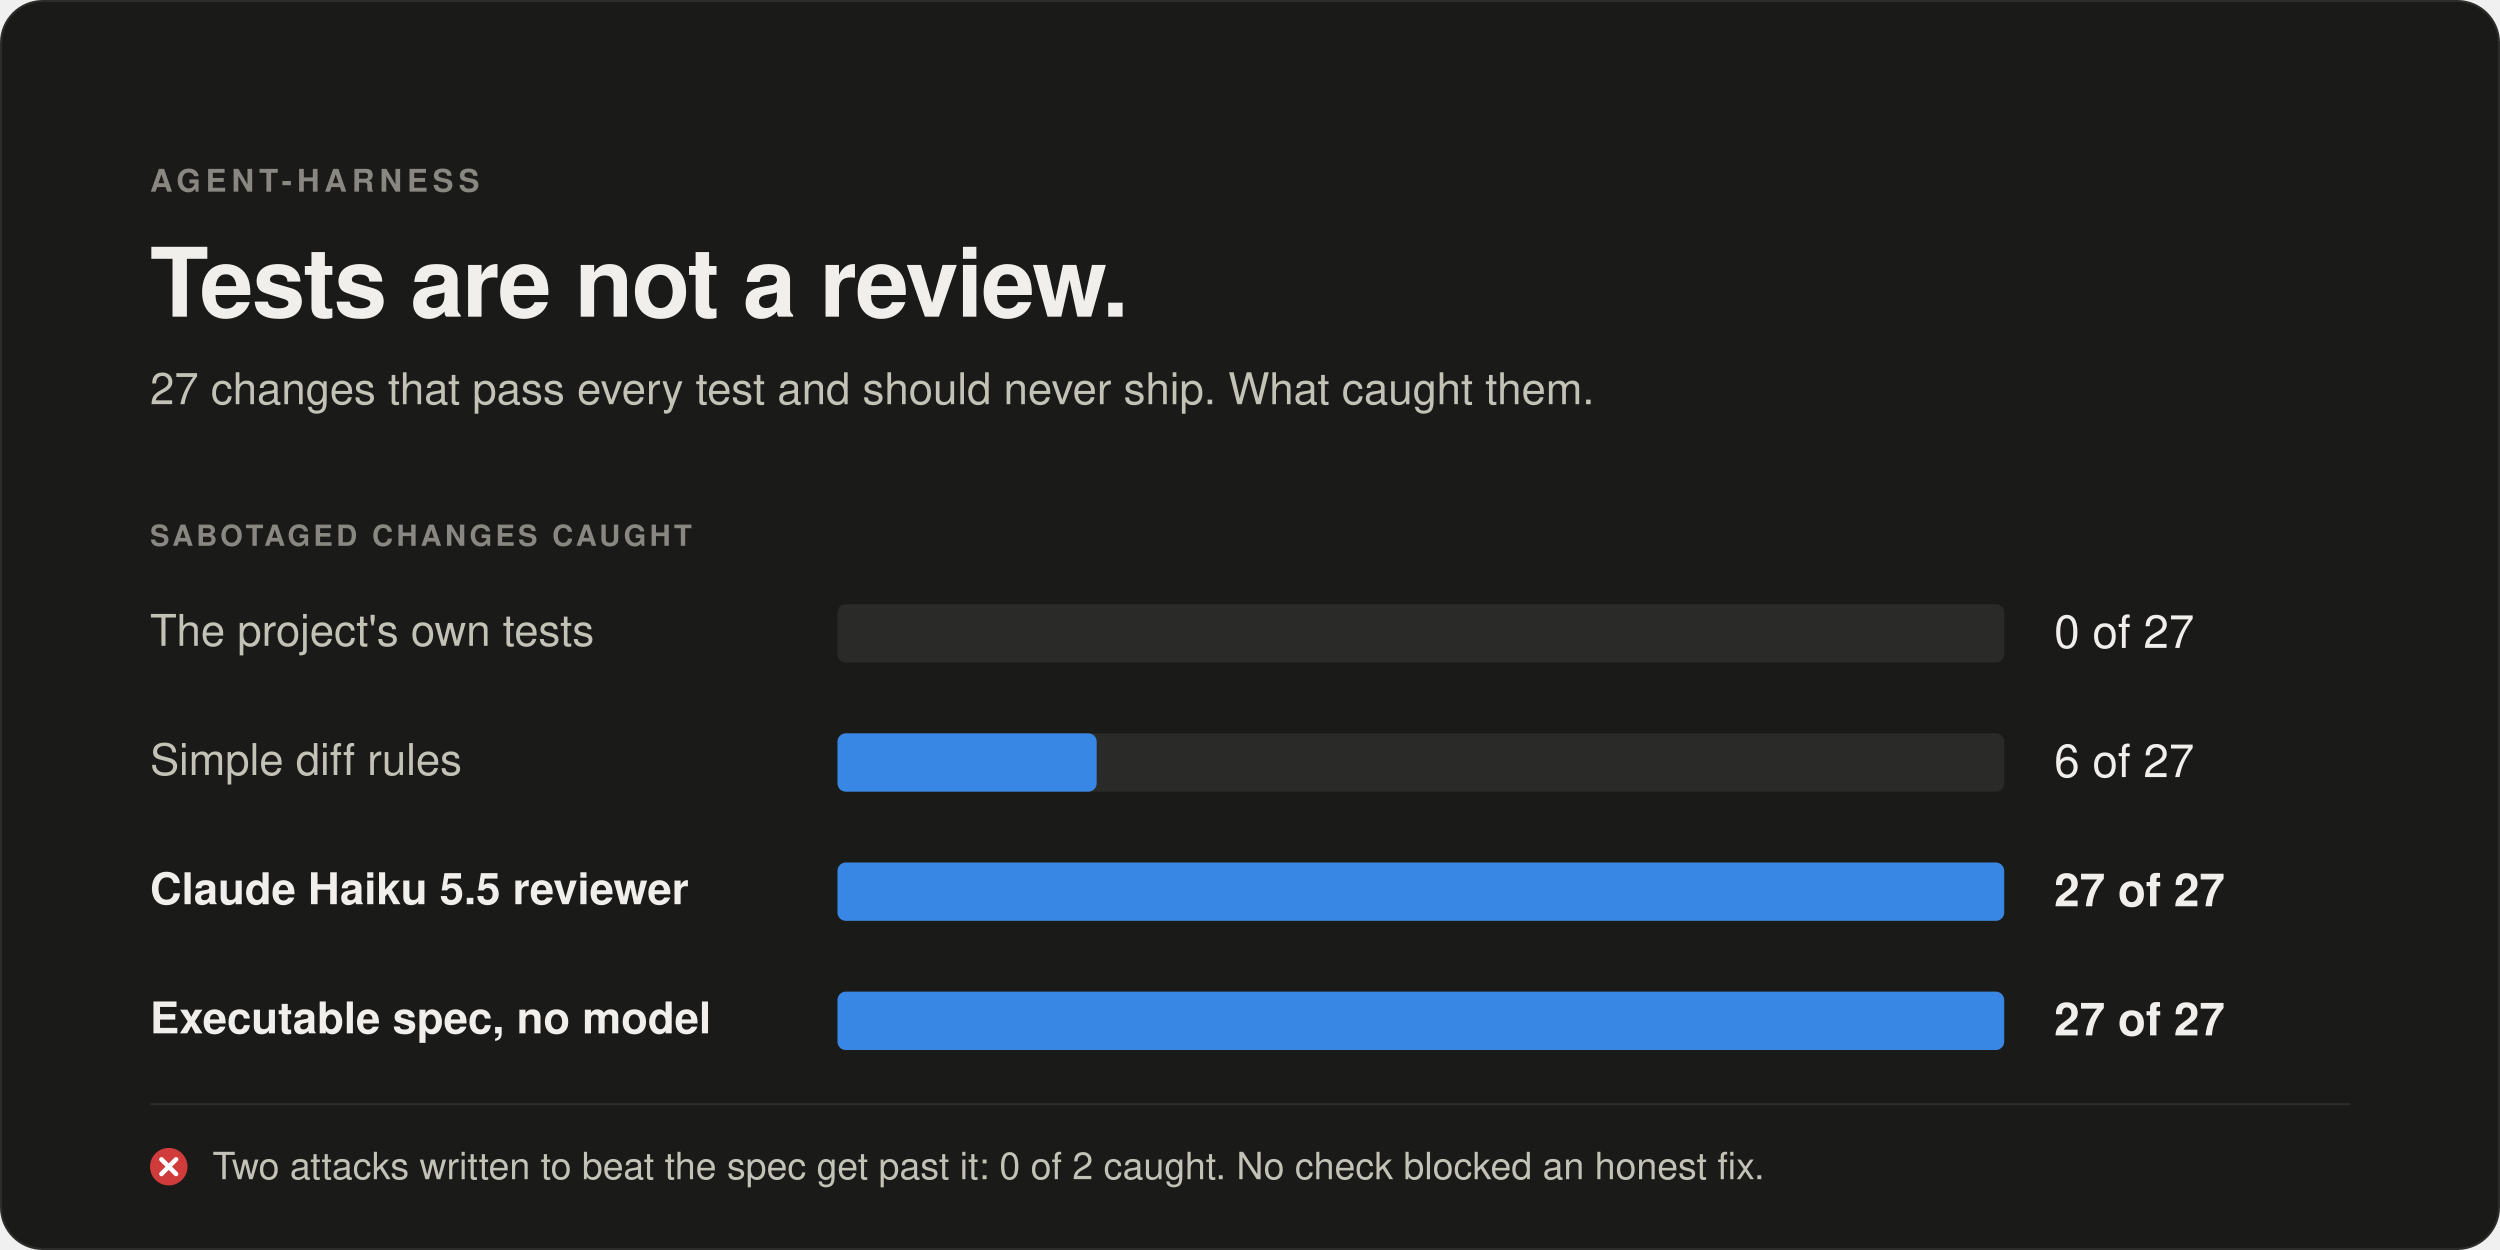
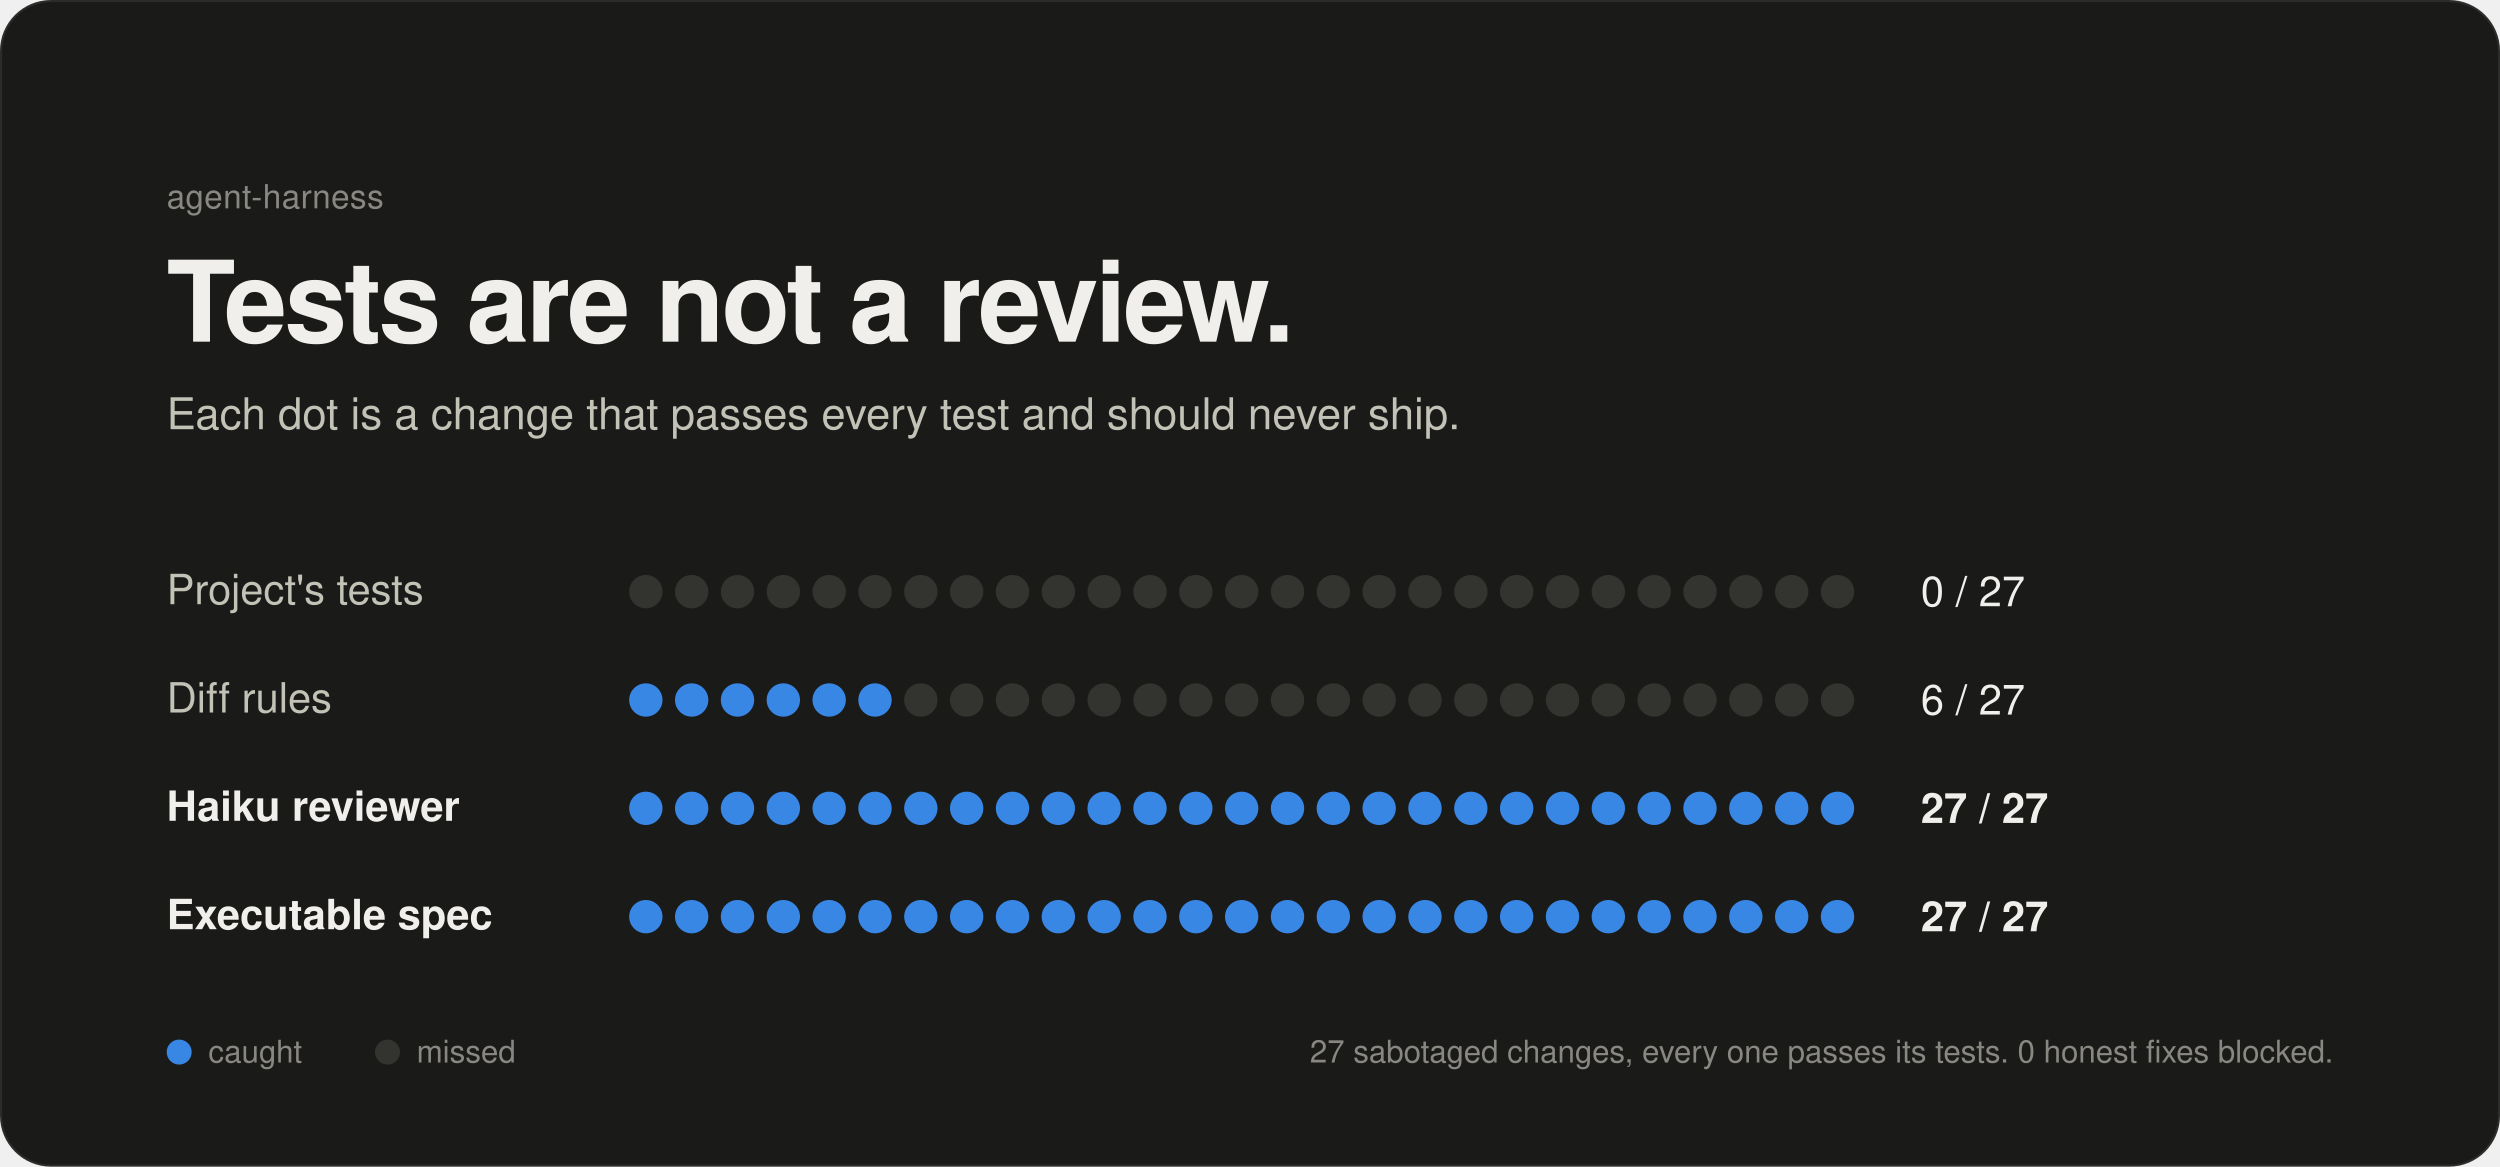
- <svg xmlns="http://www.w3.org/2000/svg" viewBox="0 0 1200 600" width="1200" height="600" role="img" aria-label="Tests caught 0 of 27 sabotaged changes; a model reviewer and an executable spec each caught 27 of 27. Two attacks built to beat the spec got past it.">
-   <rect x="0.5" y="0.5" width="1199" height="599" rx="20" fill="#1a1a19" stroke="#2c2c2a" />
-   <text x="72" y="92" font-family="system-ui, -apple-system, 'Segoe UI', Helvetica, Arial, sans-serif" font-size="15" font-weight="600" fill="#898781" text-anchor="start" letter-spacing="2.4">AGENT-HARNESS</text>
-   <text x="72" y="152" font-family="system-ui, -apple-system, 'Segoe UI', Helvetica, Arial, sans-serif" font-size="46" font-weight="680" fill="#f0efec" text-anchor="start" letter-spacing="-0.8">Tests are not a review.</text>
-   <text x="72" y="194" font-family="system-ui, -apple-system, 'Segoe UI', Helvetica, Arial, sans-serif" font-size="21" font-weight="400" fill="#c3c2b7" text-anchor="start">27 changes that pass every test and should never ship. What caught them.</text>
-   <text x="72" y="262" font-family="system-ui, -apple-system, 'Segoe UI', Helvetica, Arial, sans-serif" font-size="14" font-weight="600" fill="#898781" text-anchor="start" letter-spacing="1.6">SABOTAGED CHANGES CAUGHT</text>
-   <text x="72" y="310" font-family="system-ui, -apple-system, 'Segoe UI', Helvetica, Arial, sans-serif" font-size="21" font-weight="400" fill="#c3c2b7" text-anchor="start">The project's own tests</text>
-   <rect x="402" y="290" width="560" height="28" rx="4" fill="#2a2a28" />
-   <text x="986" y="311" font-family="system-ui, -apple-system, 'Segoe UI', Helvetica, Arial, sans-serif" font-size="22" font-weight="500" fill="#f0efec" text-anchor="start">0 of 27</text>
-   <text x="72" y="372" font-family="system-ui, -apple-system, 'Segoe UI', Helvetica, Arial, sans-serif" font-size="21" font-weight="400" fill="#c3c2b7" text-anchor="start">Simple diff rules</text>
-   <rect x="402" y="352" width="560" height="28" rx="4" fill="#2a2a28" />
-   <rect x="402" y="352" width="124.4" height="28" rx="4" fill="#3987e5" />
-   <text x="986" y="373" font-family="system-ui, -apple-system, 'Segoe UI', Helvetica, Arial, sans-serif" font-size="22" font-weight="500" fill="#f0efec" text-anchor="start">6 of 27</text>
-   <text x="72" y="434" font-family="system-ui, -apple-system, 'Segoe UI', Helvetica, Arial, sans-serif" font-size="21" font-weight="600" fill="#f0efec" text-anchor="start">Claude Haiku 5.5 reviewer</text>
-   <rect x="402" y="414" width="560" height="28" rx="4" fill="#2a2a28" />
-   <rect x="402" y="414" width="560.0" height="28" rx="4" fill="#3987e5" />
-   <text x="986" y="435" font-family="system-ui, -apple-system, 'Segoe UI', Helvetica, Arial, sans-serif" font-size="22" font-weight="650" fill="#f0efec" text-anchor="start">27 of 27</text>
-   <text x="72" y="496" font-family="system-ui, -apple-system, 'Segoe UI', Helvetica, Arial, sans-serif" font-size="21" font-weight="600" fill="#f0efec" text-anchor="start">Executable spec, no model</text>
-   <rect x="402" y="476" width="560" height="28" rx="4" fill="#2a2a28" />
-   <rect x="402" y="476" width="560.0" height="28" rx="4" fill="#3987e5" />
-   <text x="986" y="497" font-family="system-ui, -apple-system, 'Segoe UI', Helvetica, Arial, sans-serif" font-size="22" font-weight="650" fill="#f0efec" text-anchor="start">27 of 27</text>
-   <line x1="72" y1="530" x2="1128" y2="530" stroke="#2c2c2a" />
-   <circle cx="81" cy="560" r="9" fill="#d03b3b" />
-   <path d="M77.5 556.5 l7 7 M84.5 556.5 l-7 7" stroke="#ffffff" stroke-width="2.2" stroke-linecap="round" />
-   <text x="102" y="566" font-family="system-ui, -apple-system, 'Segoe UI', Helvetica, Arial, sans-serif" font-size="18" font-weight="400" fill="#c3c2b7" text-anchor="start">Two attacks written to beat the spec get past it: 0 of 2 caught. No check blocked an honest fix.</text>
+ <svg xmlns="http://www.w3.org/2000/svg" viewBox="0 0 1200 560" width="1200" height="560" role="img" aria-label="Tests caught 0 of 27 sabotaged changes, diff rules 6, a Haiku reviewer 27, and an executable spec 27.">
+   <rect x="0.5" y="0.5" width="1199" height="559" rx="24" fill="#1a1a19" stroke="#2c2c2a" />
+   <text x="80" y="100" font-family="system-ui, -apple-system, 'Segoe UI', Helvetica, Arial, sans-serif" font-size="16" font-weight="500" fill="#898781" text-anchor="start" letter-spacing="0.2">agent-harness</text>
+   <text x="80" y="164" font-family="system-ui, -apple-system, 'Segoe UI', Helvetica, Arial, sans-serif" font-size="54" font-weight="700" fill="#f0efec" text-anchor="start" letter-spacing="-1.4">Tests are not a review.</text>
+   <text x="80" y="206" font-family="system-ui, -apple-system, 'Segoe UI', Helvetica, Arial, sans-serif" font-size="21" font-weight="400" fill="#c3c2b7" text-anchor="start">Each dot is a change that passes every test and should never ship.</text>
+   <text x="80" y="290" font-family="system-ui, -apple-system, 'Segoe UI', Helvetica, Arial, sans-serif" font-size="20" font-weight="400" fill="#c3c2b7" text-anchor="start">Project's tests</text>
+   <circle cx="310" cy="284" r="8" fill="#33332f" />
+   <circle cx="332" cy="284" r="8" fill="#33332f" />
+   <circle cx="354" cy="284" r="8" fill="#33332f" />
+   <circle cx="376" cy="284" r="8" fill="#33332f" />
+   <circle cx="398" cy="284" r="8" fill="#33332f" />
+   <circle cx="420" cy="284" r="8" fill="#33332f" />
+   <circle cx="442" cy="284" r="8" fill="#33332f" />
+   <circle cx="464" cy="284" r="8" fill="#33332f" />
+   <circle cx="486" cy="284" r="8" fill="#33332f" />
+   <circle cx="508" cy="284" r="8" fill="#33332f" />
+   <circle cx="530" cy="284" r="8" fill="#33332f" />
+   <circle cx="552" cy="284" r="8" fill="#33332f" />
+   <circle cx="574" cy="284" r="8" fill="#33332f" />
+   <circle cx="596" cy="284" r="8" fill="#33332f" />
+   <circle cx="618" cy="284" r="8" fill="#33332f" />
+   <circle cx="640" cy="284" r="8" fill="#33332f" />
+   <circle cx="662" cy="284" r="8" fill="#33332f" />
+   <circle cx="684" cy="284" r="8" fill="#33332f" />
+   <circle cx="706" cy="284" r="8" fill="#33332f" />
+   <circle cx="728" cy="284" r="8" fill="#33332f" />
+   <circle cx="750" cy="284" r="8" fill="#33332f" />
+   <circle cx="772" cy="284" r="8" fill="#33332f" />
+   <circle cx="794" cy="284" r="8" fill="#33332f" />
+   <circle cx="816" cy="284" r="8" fill="#33332f" />
+   <circle cx="838" cy="284" r="8" fill="#33332f" />
+   <circle cx="860" cy="284" r="8" fill="#33332f" />
+   <circle cx="882" cy="284" r="8" fill="#33332f" />
+   <text x="922" y="291" font-family="system-ui, -apple-system, 'Segoe UI', Helvetica, Arial, sans-serif" font-size="20" font-weight="500" fill="#f0efec" text-anchor="start">0 / 27</text>
+   <text x="80" y="342" font-family="system-ui, -apple-system, 'Segoe UI', Helvetica, Arial, sans-serif" font-size="20" font-weight="400" fill="#c3c2b7" text-anchor="start">Diff rules</text>
+   <circle cx="310" cy="336" r="8" fill="#3987e5" />
+   <circle cx="332" cy="336" r="8" fill="#3987e5" />
+   <circle cx="354" cy="336" r="8" fill="#3987e5" />
+   <circle cx="376" cy="336" r="8" fill="#3987e5" />
+   <circle cx="398" cy="336" r="8" fill="#3987e5" />
+   <circle cx="420" cy="336" r="8" fill="#3987e5" />
+   <circle cx="442" cy="336" r="8" fill="#33332f" />
+   <circle cx="464" cy="336" r="8" fill="#33332f" />
+   <circle cx="486" cy="336" r="8" fill="#33332f" />
+   <circle cx="508" cy="336" r="8" fill="#33332f" />
+   <circle cx="530" cy="336" r="8" fill="#33332f" />
+   <circle cx="552" cy="336" r="8" fill="#33332f" />
+   <circle cx="574" cy="336" r="8" fill="#33332f" />
+   <circle cx="596" cy="336" r="8" fill="#33332f" />
+   <circle cx="618" cy="336" r="8" fill="#33332f" />
+   <circle cx="640" cy="336" r="8" fill="#33332f" />
+   <circle cx="662" cy="336" r="8" fill="#33332f" />
+   <circle cx="684" cy="336" r="8" fill="#33332f" />
+   <circle cx="706" cy="336" r="8" fill="#33332f" />
+   <circle cx="728" cy="336" r="8" fill="#33332f" />
+   <circle cx="750" cy="336" r="8" fill="#33332f" />
+   <circle cx="772" cy="336" r="8" fill="#33332f" />
+   <circle cx="794" cy="336" r="8" fill="#33332f" />
+   <circle cx="816" cy="336" r="8" fill="#33332f" />
+   <circle cx="838" cy="336" r="8" fill="#33332f" />
+   <circle cx="860" cy="336" r="8" fill="#33332f" />
+   <circle cx="882" cy="336" r="8" fill="#33332f" />
+   <text x="922" y="343" font-family="system-ui, -apple-system, 'Segoe UI', Helvetica, Arial, sans-serif" font-size="20" font-weight="500" fill="#f0efec" text-anchor="start">6 / 27</text>
+   <text x="80" y="394" font-family="system-ui, -apple-system, 'Segoe UI', Helvetica, Arial, sans-serif" font-size="20" font-weight="600" fill="#f0efec" text-anchor="start">Haiku reviewer</text>
+   <circle cx="310" cy="388" r="8" fill="#3987e5" />
+   <circle cx="332" cy="388" r="8" fill="#3987e5" />
+   <circle cx="354" cy="388" r="8" fill="#3987e5" />
+   <circle cx="376" cy="388" r="8" fill="#3987e5" />
+   <circle cx="398" cy="388" r="8" fill="#3987e5" />
+   <circle cx="420" cy="388" r="8" fill="#3987e5" />
+   <circle cx="442" cy="388" r="8" fill="#3987e5" />
+   <circle cx="464" cy="388" r="8" fill="#3987e5" />
+   <circle cx="486" cy="388" r="8" fill="#3987e5" />
+   <circle cx="508" cy="388" r="8" fill="#3987e5" />
+   <circle cx="530" cy="388" r="8" fill="#3987e5" />
+   <circle cx="552" cy="388" r="8" fill="#3987e5" />
+   <circle cx="574" cy="388" r="8" fill="#3987e5" />
+   <circle cx="596" cy="388" r="8" fill="#3987e5" />
+   <circle cx="618" cy="388" r="8" fill="#3987e5" />
+   <circle cx="640" cy="388" r="8" fill="#3987e5" />
+   <circle cx="662" cy="388" r="8" fill="#3987e5" />
+   <circle cx="684" cy="388" r="8" fill="#3987e5" />
+   <circle cx="706" cy="388" r="8" fill="#3987e5" />
+   <circle cx="728" cy="388" r="8" fill="#3987e5" />
+   <circle cx="750" cy="388" r="8" fill="#3987e5" />
+   <circle cx="772" cy="388" r="8" fill="#3987e5" />
+   <circle cx="794" cy="388" r="8" fill="#3987e5" />
+   <circle cx="816" cy="388" r="8" fill="#3987e5" />
+   <circle cx="838" cy="388" r="8" fill="#3987e5" />
+   <circle cx="860" cy="388" r="8" fill="#3987e5" />
+   <circle cx="882" cy="388" r="8" fill="#3987e5" />
+   <text x="922" y="395" font-family="system-ui, -apple-system, 'Segoe UI', Helvetica, Arial, sans-serif" font-size="20" font-weight="700" fill="#f0efec" text-anchor="start">27 / 27</text>
+   <text x="80" y="446" font-family="system-ui, -apple-system, 'Segoe UI', Helvetica, Arial, sans-serif" font-size="20" font-weight="600" fill="#f0efec" text-anchor="start">Executable spec</text>
+   <circle cx="310" cy="440" r="8" fill="#3987e5" />
+   <circle cx="332" cy="440" r="8" fill="#3987e5" />
+   <circle cx="354" cy="440" r="8" fill="#3987e5" />
+   <circle cx="376" cy="440" r="8" fill="#3987e5" />
+   <circle cx="398" cy="440" r="8" fill="#3987e5" />
+   <circle cx="420" cy="440" r="8" fill="#3987e5" />
+   <circle cx="442" cy="440" r="8" fill="#3987e5" />
+   <circle cx="464" cy="440" r="8" fill="#3987e5" />
+   <circle cx="486" cy="440" r="8" fill="#3987e5" />
+   <circle cx="508" cy="440" r="8" fill="#3987e5" />
+   <circle cx="530" cy="440" r="8" fill="#3987e5" />
+   <circle cx="552" cy="440" r="8" fill="#3987e5" />
+   <circle cx="574" cy="440" r="8" fill="#3987e5" />
+   <circle cx="596" cy="440" r="8" fill="#3987e5" />
+   <circle cx="618" cy="440" r="8" fill="#3987e5" />
+   <circle cx="640" cy="440" r="8" fill="#3987e5" />
+   <circle cx="662" cy="440" r="8" fill="#3987e5" />
+   <circle cx="684" cy="440" r="8" fill="#3987e5" />
+   <circle cx="706" cy="440" r="8" fill="#3987e5" />
+   <circle cx="728" cy="440" r="8" fill="#3987e5" />
+   <circle cx="750" cy="440" r="8" fill="#3987e5" />
+   <circle cx="772" cy="440" r="8" fill="#3987e5" />
+   <circle cx="794" cy="440" r="8" fill="#3987e5" />
+   <circle cx="816" cy="440" r="8" fill="#3987e5" />
+   <circle cx="838" cy="440" r="8" fill="#3987e5" />
+   <circle cx="860" cy="440" r="8" fill="#3987e5" />
+   <circle cx="882" cy="440" r="8" fill="#3987e5" />
+   <text x="922" y="447" font-family="system-ui, -apple-system, 'Segoe UI', Helvetica, Arial, sans-serif" font-size="20" font-weight="700" fill="#f0efec" text-anchor="start">27 / 27</text>
+   <circle cx="86" cy="505" r="6" fill="#3987e5" />
+   <text x="100" y="510" font-family="system-ui, -apple-system, 'Segoe UI', Helvetica, Arial, sans-serif" font-size="15" font-weight="400" fill="#898781" text-anchor="start">caught</text>
+   <circle cx="186" cy="505" r="6" fill="#33332f" />
+   <text x="200" y="510" font-family="system-ui, -apple-system, 'Segoe UI', Helvetica, Arial, sans-serif" font-size="15" font-weight="400" fill="#898781" text-anchor="start">missed</text>
+   <text x="1120" y="510" font-family="system-ui, -apple-system, 'Segoe UI', Helvetica, Arial, sans-serif" font-size="15" font-weight="400" fill="#898781" text-anchor="end">27 sabotaged changes, every one passes its tests. 0 honest fixes blocked.</text>
</svg>
